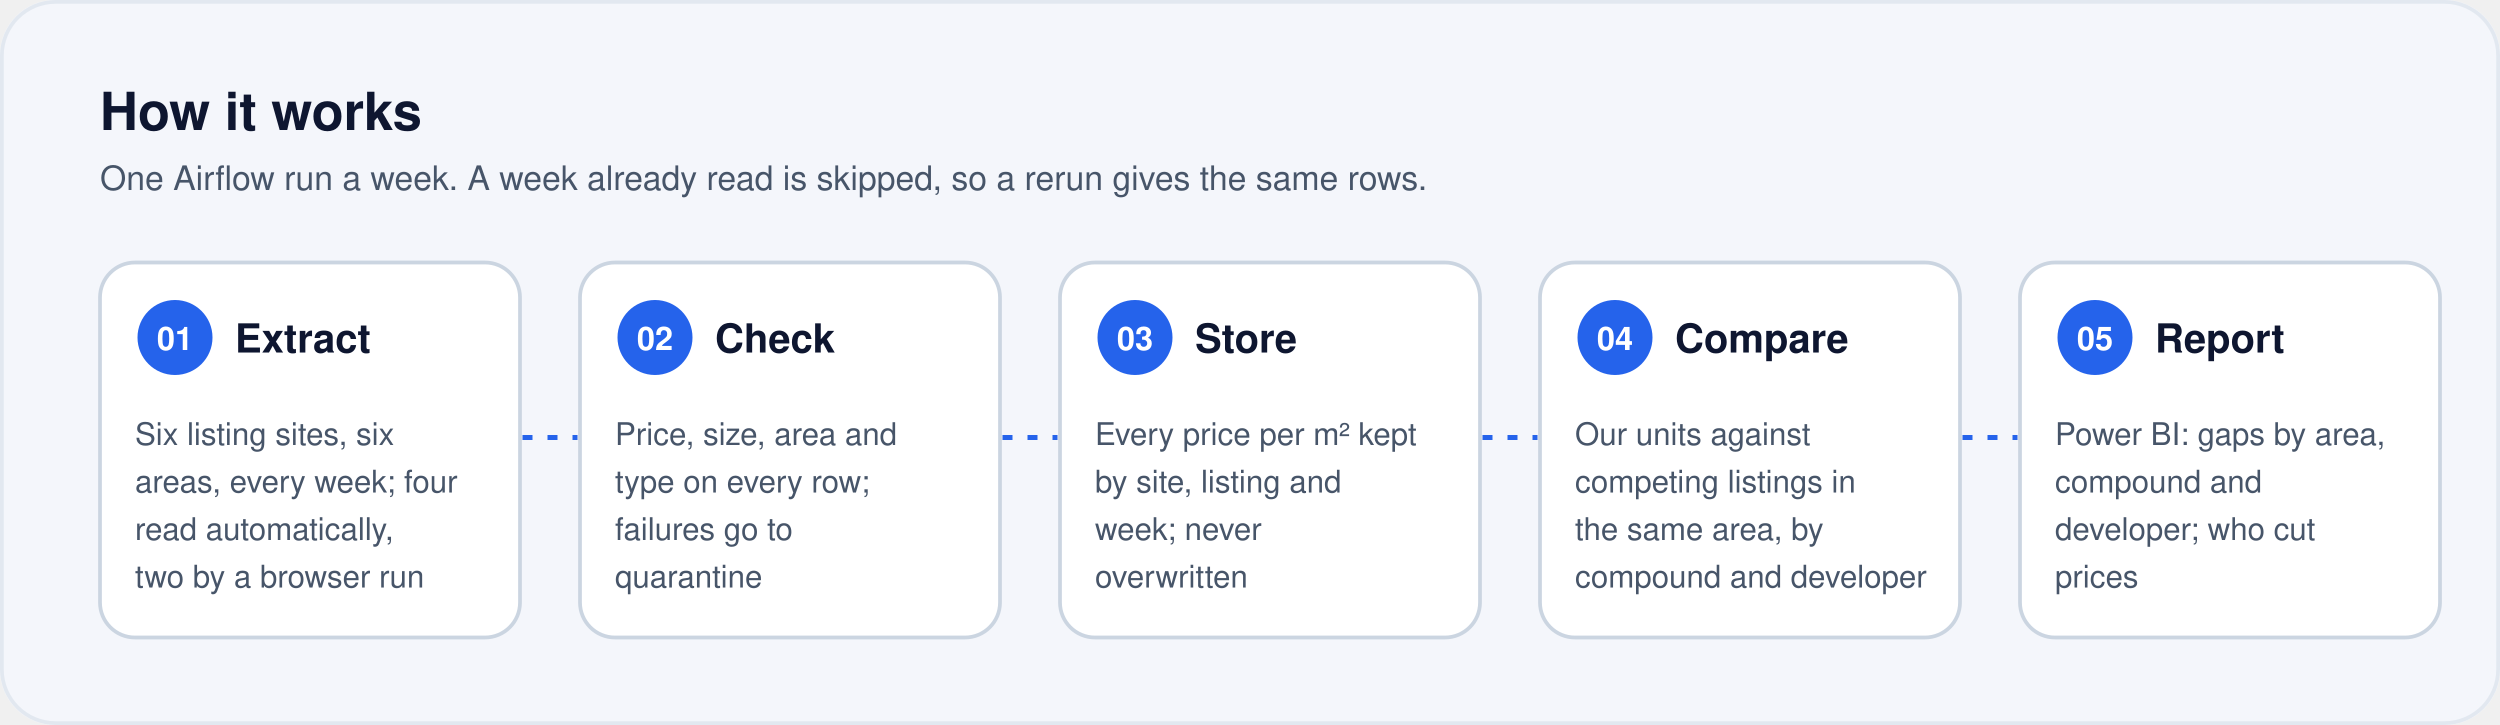
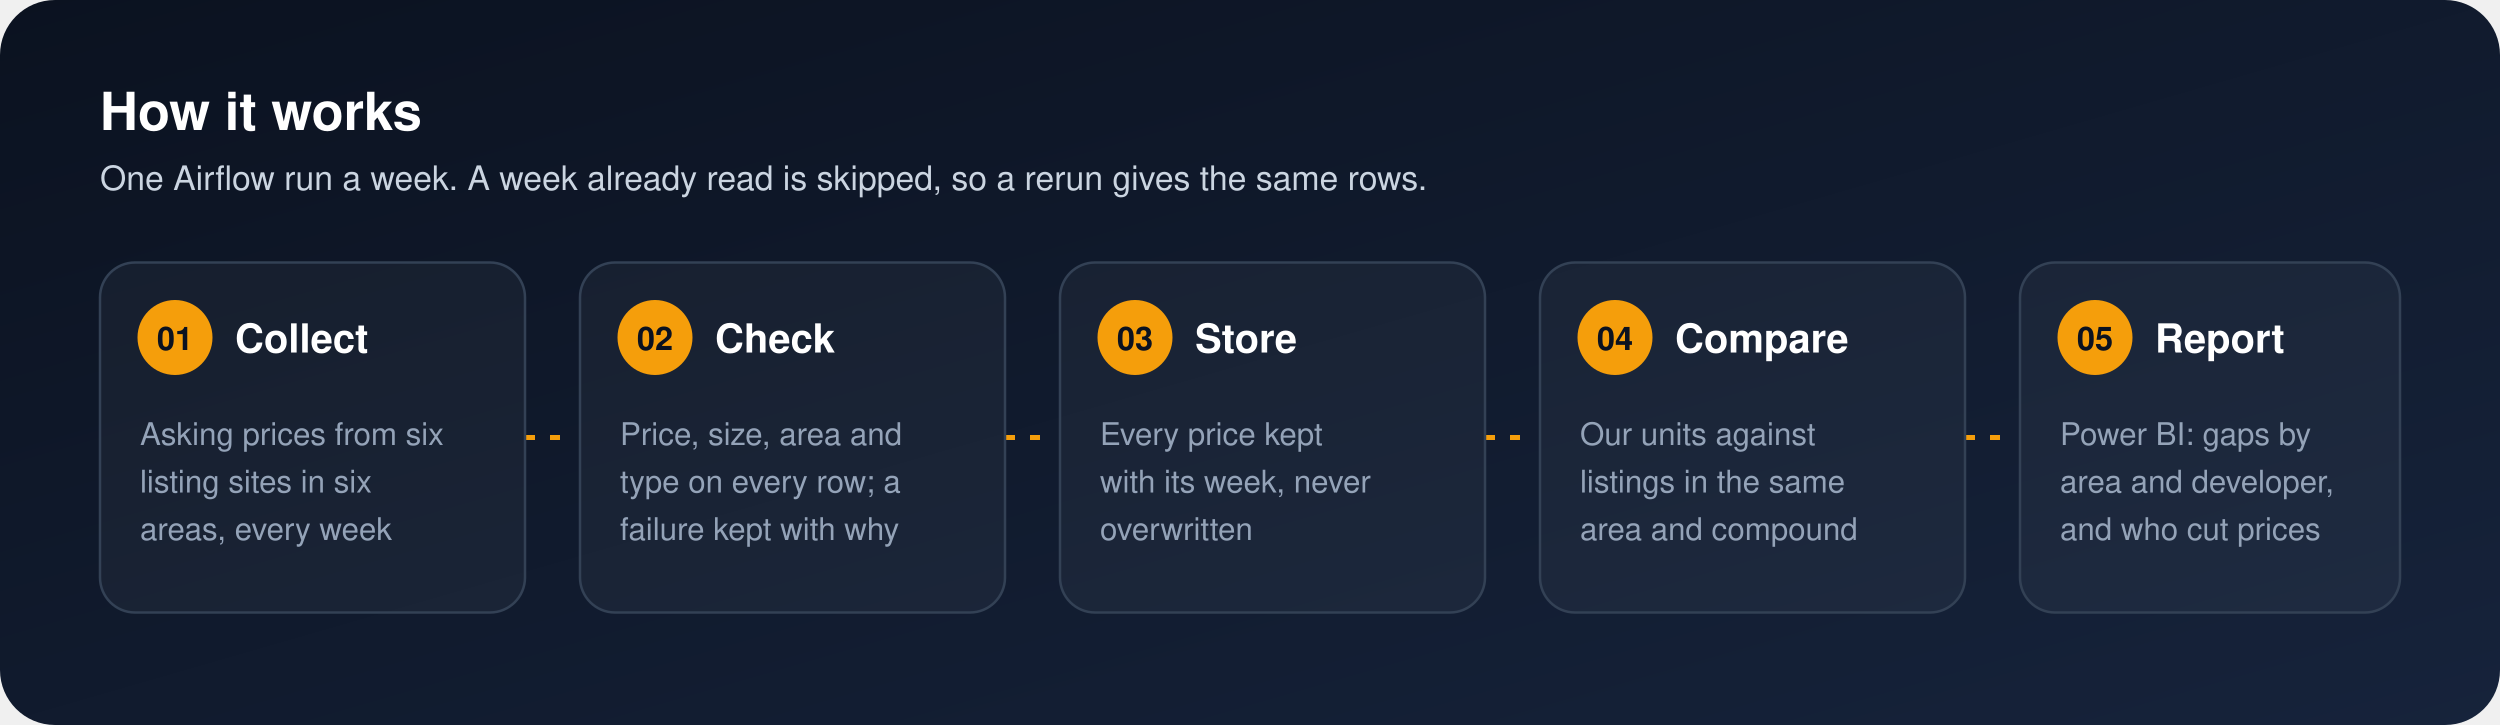
- <svg xmlns="http://www.w3.org/2000/svg" viewBox="0 0 1000 290" width="1000" height="290" role="img" aria-label="How it works: 01 Extract, six listing sites in six areas every week, four read automatically and two by a browser run; 02 Check, price, size, area and type on every row, failures go to quarantine; 03 Store, every price per square metre kept by site, listing and week, never overwritten; 04 Compare, our units against competing listings in the same area, by compound and developer; 05 Report, Power BI gaps by area, compound and developer, and who cut prices.">
+ <svg xmlns="http://www.w3.org/2000/svg" viewBox="0 0 1000 290" width="1000" height="290" role="img" aria-label="How it works: 01 Collect, asking prices from six listing sites in six areas every week; 02 Check, price, size, area and type on every row, failures set aside with the reason; 03 Store, every price kept with its week, never overwritten; 04 Compare, our units against competing listings in the same area and compound; 05 Report, Power BI gaps by area and developer, and who cut prices.">
+   <defs>
+     <linearGradient id="bg" x1="0" y1="0" x2="1" y2="1">
+       <stop offset="0" stop-color="#0B1220" />
+       <stop offset="1" stop-color="#16233B" />
+     </linearGradient>
+   </defs>
  <style>
    text { font-family: "Segoe UI", -apple-system, Helvetica, Arial, sans-serif; }
-     .title { font-size: 21px; font-weight: 700; fill: #0E1630; }
-     .sub { font-size: 13.5px; fill: #475569; }
-     .num { font-size: 13px; font-weight: 700; fill: #FFFFFF; }
-     .step { font-size: 16px; font-weight: 700; fill: #0E1630; }
-     .desc { font-size: 12.5px; fill: #475569; }
-     .box { fill: #FFFFFF; stroke: #CBD5E1; stroke-width: 1.5; }
-     .link { fill: none; stroke: #2563EB; stroke-width: 2; stroke-dasharray: 4 6; animation: flow 1.6s linear infinite; }
+     .title { font-size: 21px; font-weight: 700; fill: #FFFFFF; }
+     .sub { font-size: 13.5px; fill: #CBD5E1; }
+     .num { font-size: 13px; font-weight: 700; fill: #0B1220; }
+     .step { font-size: 16px; font-weight: 700; fill: #FFFFFF; }
+     .desc { font-size: 12.5px; fill: #94A3B8; }
+     .box { fill: #FFFFFF; fill-opacity: 0.04; stroke: #334155; }
+     .link { fill: none; stroke: #F59E0B; stroke-width: 2; stroke-dasharray: 4 6; animation: flow 1.6s linear infinite; }
    @keyframes flow { to { stroke-dashoffset: -20; } }
  </style>
-   <rect width="1000" height="290" rx="22" fill="#F4F6FB" />
-   <rect x="0.75" y="0.75" width="998.5" height="288.5" rx="21.5" fill="none" stroke="#E2E8F0" stroke-width="1.5" />
+   <rect width="1000" height="290" rx="22" fill="url(#bg)" />
  <text x="40" y="52" class="title">How it works</text>
  <text x="40" y="76" class="sub">One Airflow run a week. A week already read is skipped, so a rerun gives the same rows.</text>
-   <path class="link" d="M209 175h22" />
-   <path class="link" d="M401 175h22" />
-   <path class="link" d="M593 175h22" />
-   <path class="link" d="M785 175h22" />
-   <rect x="40" y="105" width="168" height="150" rx="14" class="box" />
-   <circle cx="70" cy="135" r="15" fill="#2563EB" />
+   <path class="link" d="M210 175h18" />
+   <path class="link" d="M402 175h18" />
+   <path class="link" d="M594 175h18" />
+   <path class="link" d="M786 175h18" />
+   <rect x="40" y="105" width="170" height="140" rx="14" class="box" />
+   <circle cx="70" cy="135" r="15" fill="#F59E0B" />
  <text x="70" y="140" class="num" text-anchor="middle">01</text>
-   <text x="94" y="141" class="step">Extract</text>
-   <text x="54" y="178" class="desc">Six listing sites, six</text>
-   <text x="54" y="197" class="desc">areas, every week; four</text>
-   <text x="54" y="216" class="desc">read automatically,</text>
-   <text x="54" y="235" class="desc">two by a browser run</text>
-   <rect x="232" y="105" width="168" height="150" rx="14" class="box" />
-   <circle cx="262" cy="135" r="15" fill="#2563EB" />
+   <text x="94" y="141" class="step">Collect</text>
+   <text x="56" y="178" class="desc">Asking prices from six</text>
+   <text x="56" y="197" class="desc">listing sites in six</text>
+   <text x="56" y="216" class="desc">areas, every week</text>
+   <rect x="232" y="105" width="170" height="140" rx="14" class="box" />
+   <circle cx="262" cy="135" r="15" fill="#F59E0B" />
  <text x="262" y="140" class="num" text-anchor="middle">02</text>
  <text x="286" y="141" class="step">Check</text>
-   <text x="246" y="178" class="desc">Price, size, area and</text>
-   <text x="246" y="197" class="desc">type on every row;</text>
-   <text x="246" y="216" class="desc">failures go to</text>
-   <text x="246" y="235" class="desc">quarantine</text>
-   <rect x="424" y="105" width="168" height="150" rx="14" class="box" />
-   <circle cx="454" cy="135" r="15" fill="#2563EB" />
+   <text x="248" y="178" class="desc">Price, size, area and</text>
+   <text x="248" y="197" class="desc">type on every row; a</text>
+   <text x="248" y="216" class="desc">failure kept with why</text>
+   <rect x="424" y="105" width="170" height="140" rx="14" class="box" />
+   <circle cx="454" cy="135" r="15" fill="#F59E0B" />
  <text x="454" y="140" class="num" text-anchor="middle">03</text>
  <text x="478" y="141" class="step">Store</text>
-   <text x="438" y="178" class="desc">Every price per m² kept</text>
-   <text x="438" y="197" class="desc">by site, listing and</text>
-   <text x="438" y="216" class="desc">week; never</text>
-   <text x="438" y="235" class="desc">overwritten</text>
-   <rect x="616" y="105" width="168" height="150" rx="14" class="box" />
-   <circle cx="646" cy="135" r="15" fill="#2563EB" />
+   <text x="440" y="178" class="desc">Every price kept</text>
+   <text x="440" y="197" class="desc">with its week, never</text>
+   <text x="440" y="216" class="desc">overwritten</text>
+   <rect x="616" y="105" width="170" height="140" rx="14" class="box" />
+   <circle cx="646" cy="135" r="15" fill="#F59E0B" />
  <text x="646" y="140" class="num" text-anchor="middle">04</text>
  <text x="670" y="141" class="step">Compare</text>
-   <text x="630" y="178" class="desc">Our units against</text>
-   <text x="630" y="197" class="desc">competing listings in</text>
-   <text x="630" y="216" class="desc">the same area, by</text>
-   <text x="630" y="235" class="desc">compound and developer</text>
-   <rect x="808" y="105" width="168" height="150" rx="14" class="box" />
-   <circle cx="838" cy="135" r="15" fill="#2563EB" />
+   <text x="632" y="178" class="desc">Our units against</text>
+   <text x="632" y="197" class="desc">listings in the same</text>
+   <text x="632" y="216" class="desc">area and compound</text>
+   <rect x="808" y="105" width="152" height="140" rx="14" class="box" />
+   <circle cx="838" cy="135" r="15" fill="#F59E0B" />
  <text x="838" y="140" class="num" text-anchor="middle">05</text>
  <text x="862" y="141" class="step">Report</text>
-   <text x="822" y="178" class="desc">Power BI: gaps by area,</text>
-   <text x="822" y="197" class="desc">compound and</text>
-   <text x="822" y="216" class="desc">developer; who cut</text>
-   <text x="822" y="235" class="desc">prices</text>
+   <text x="824" y="178" class="desc">Power BI: gaps by</text>
+   <text x="824" y="197" class="desc">area and developer,</text>
+   <text x="824" y="216" class="desc">and who cut prices</text>
</svg>
